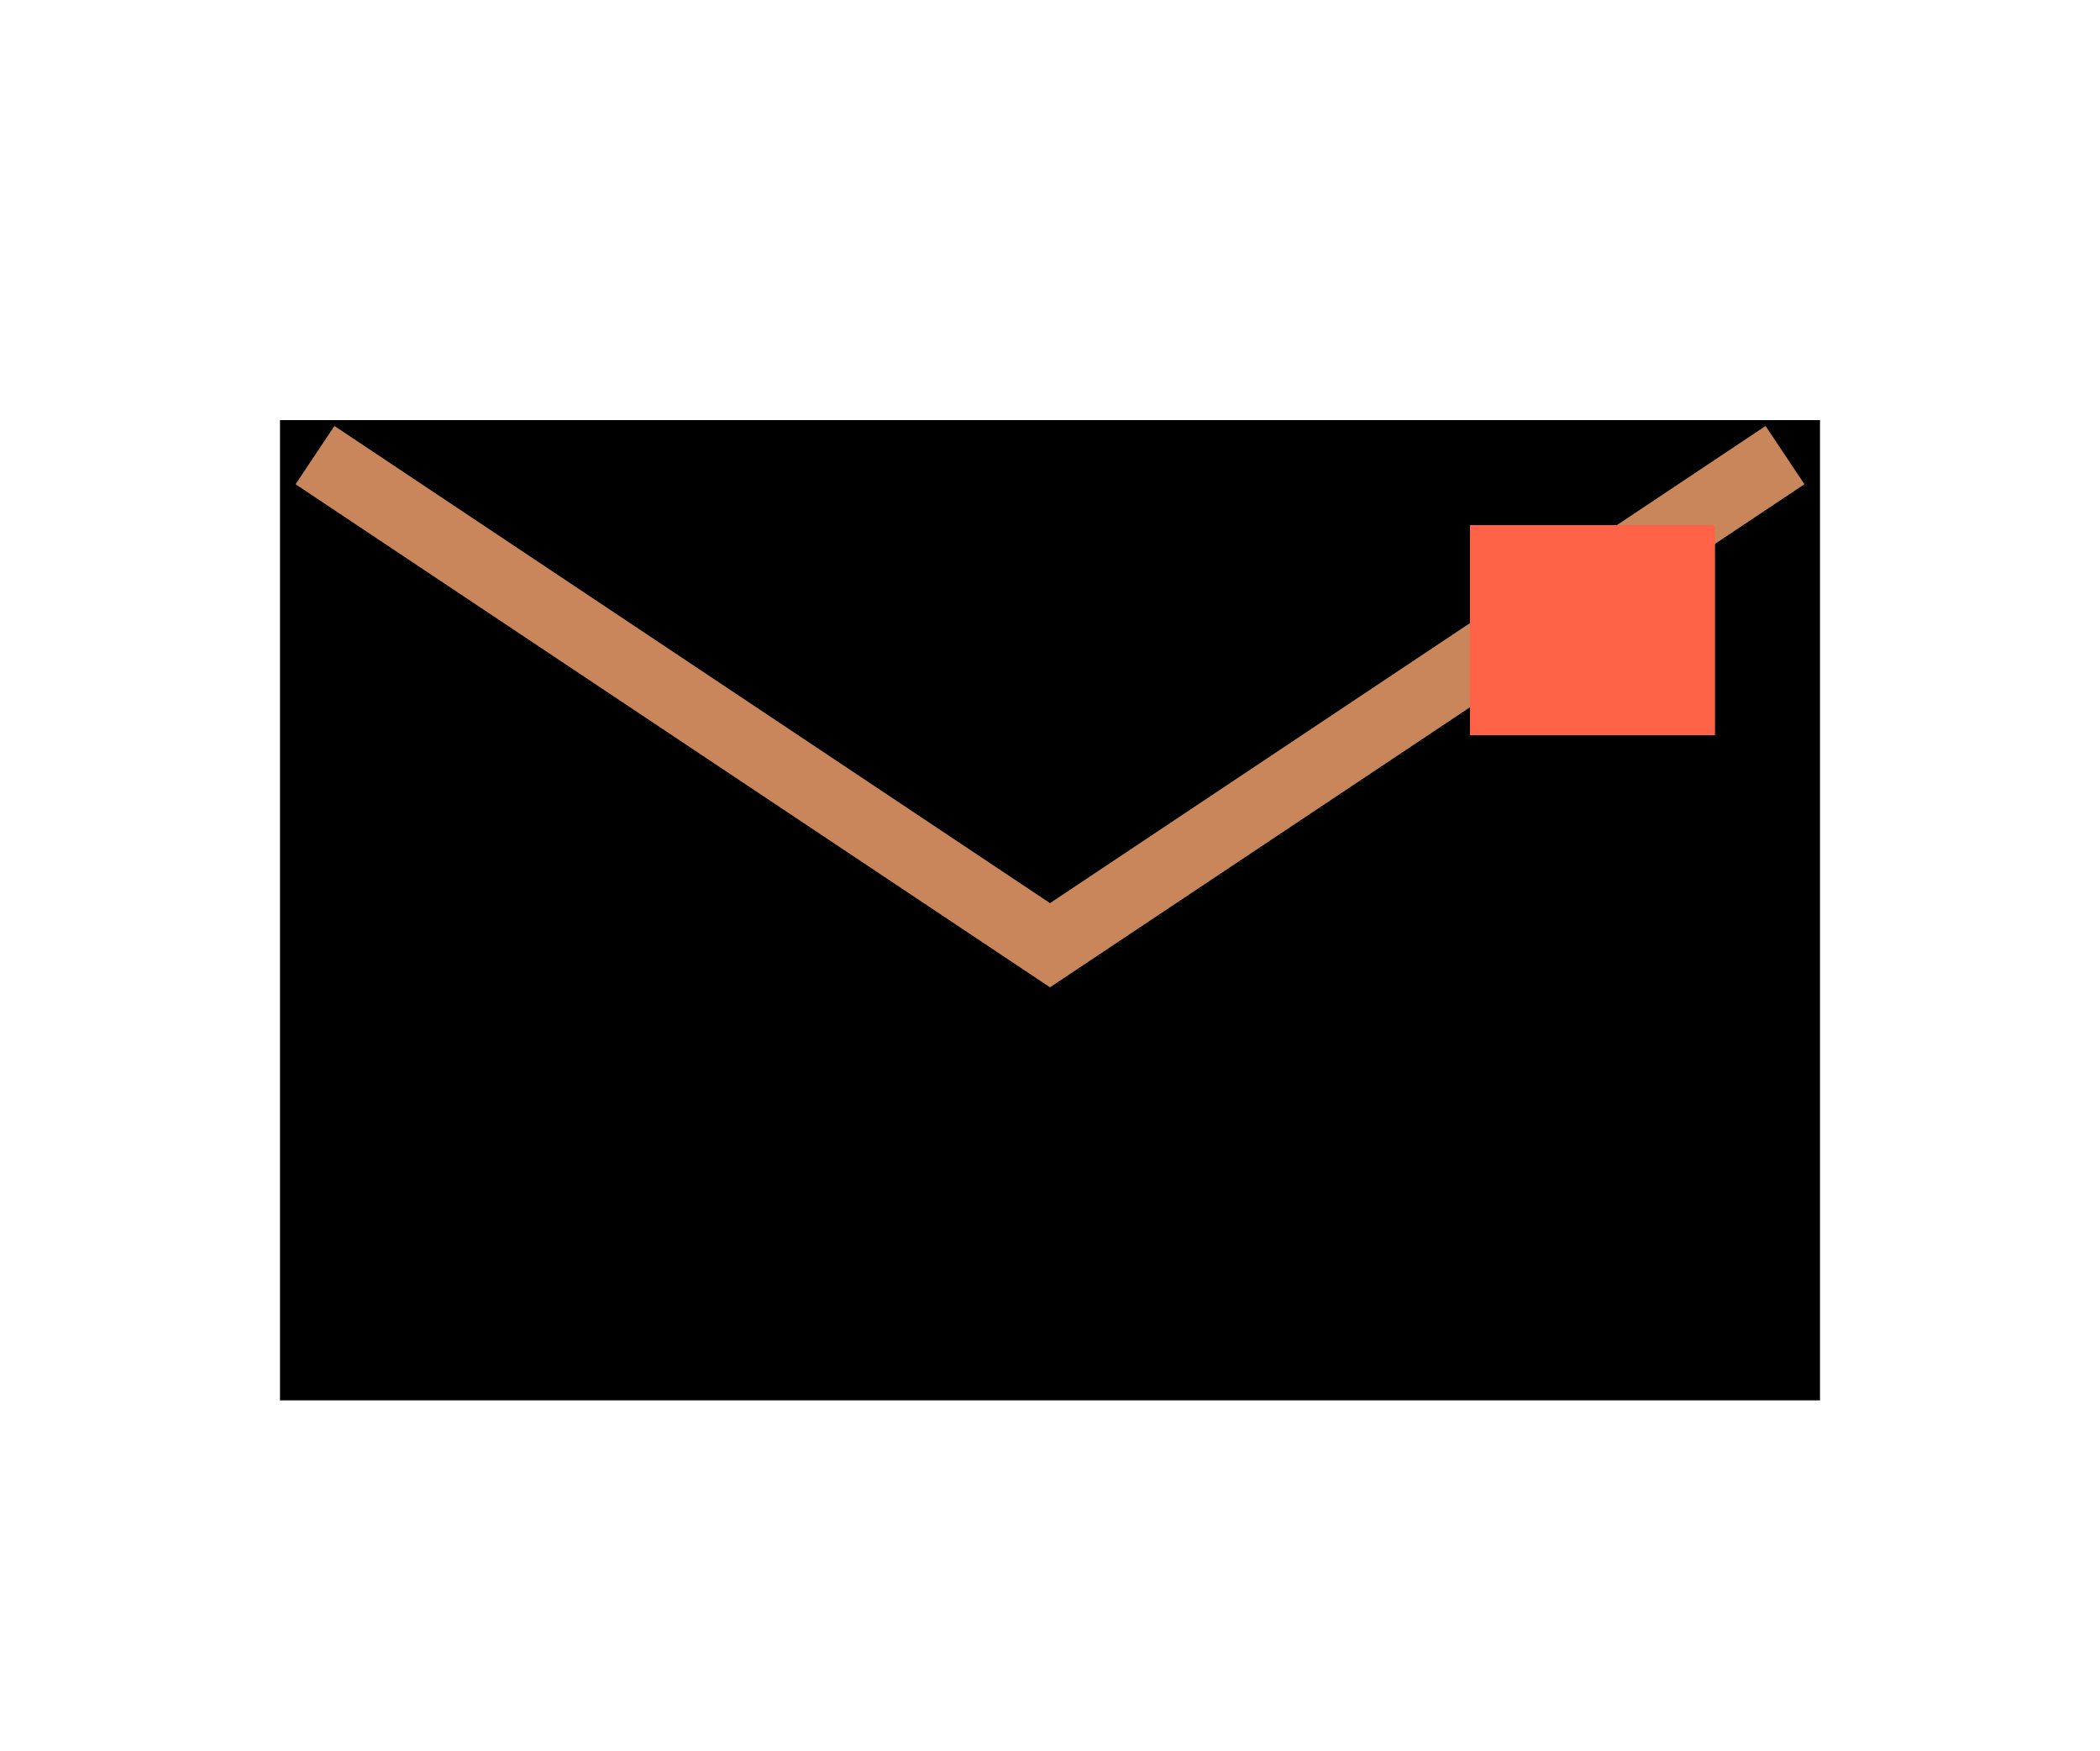
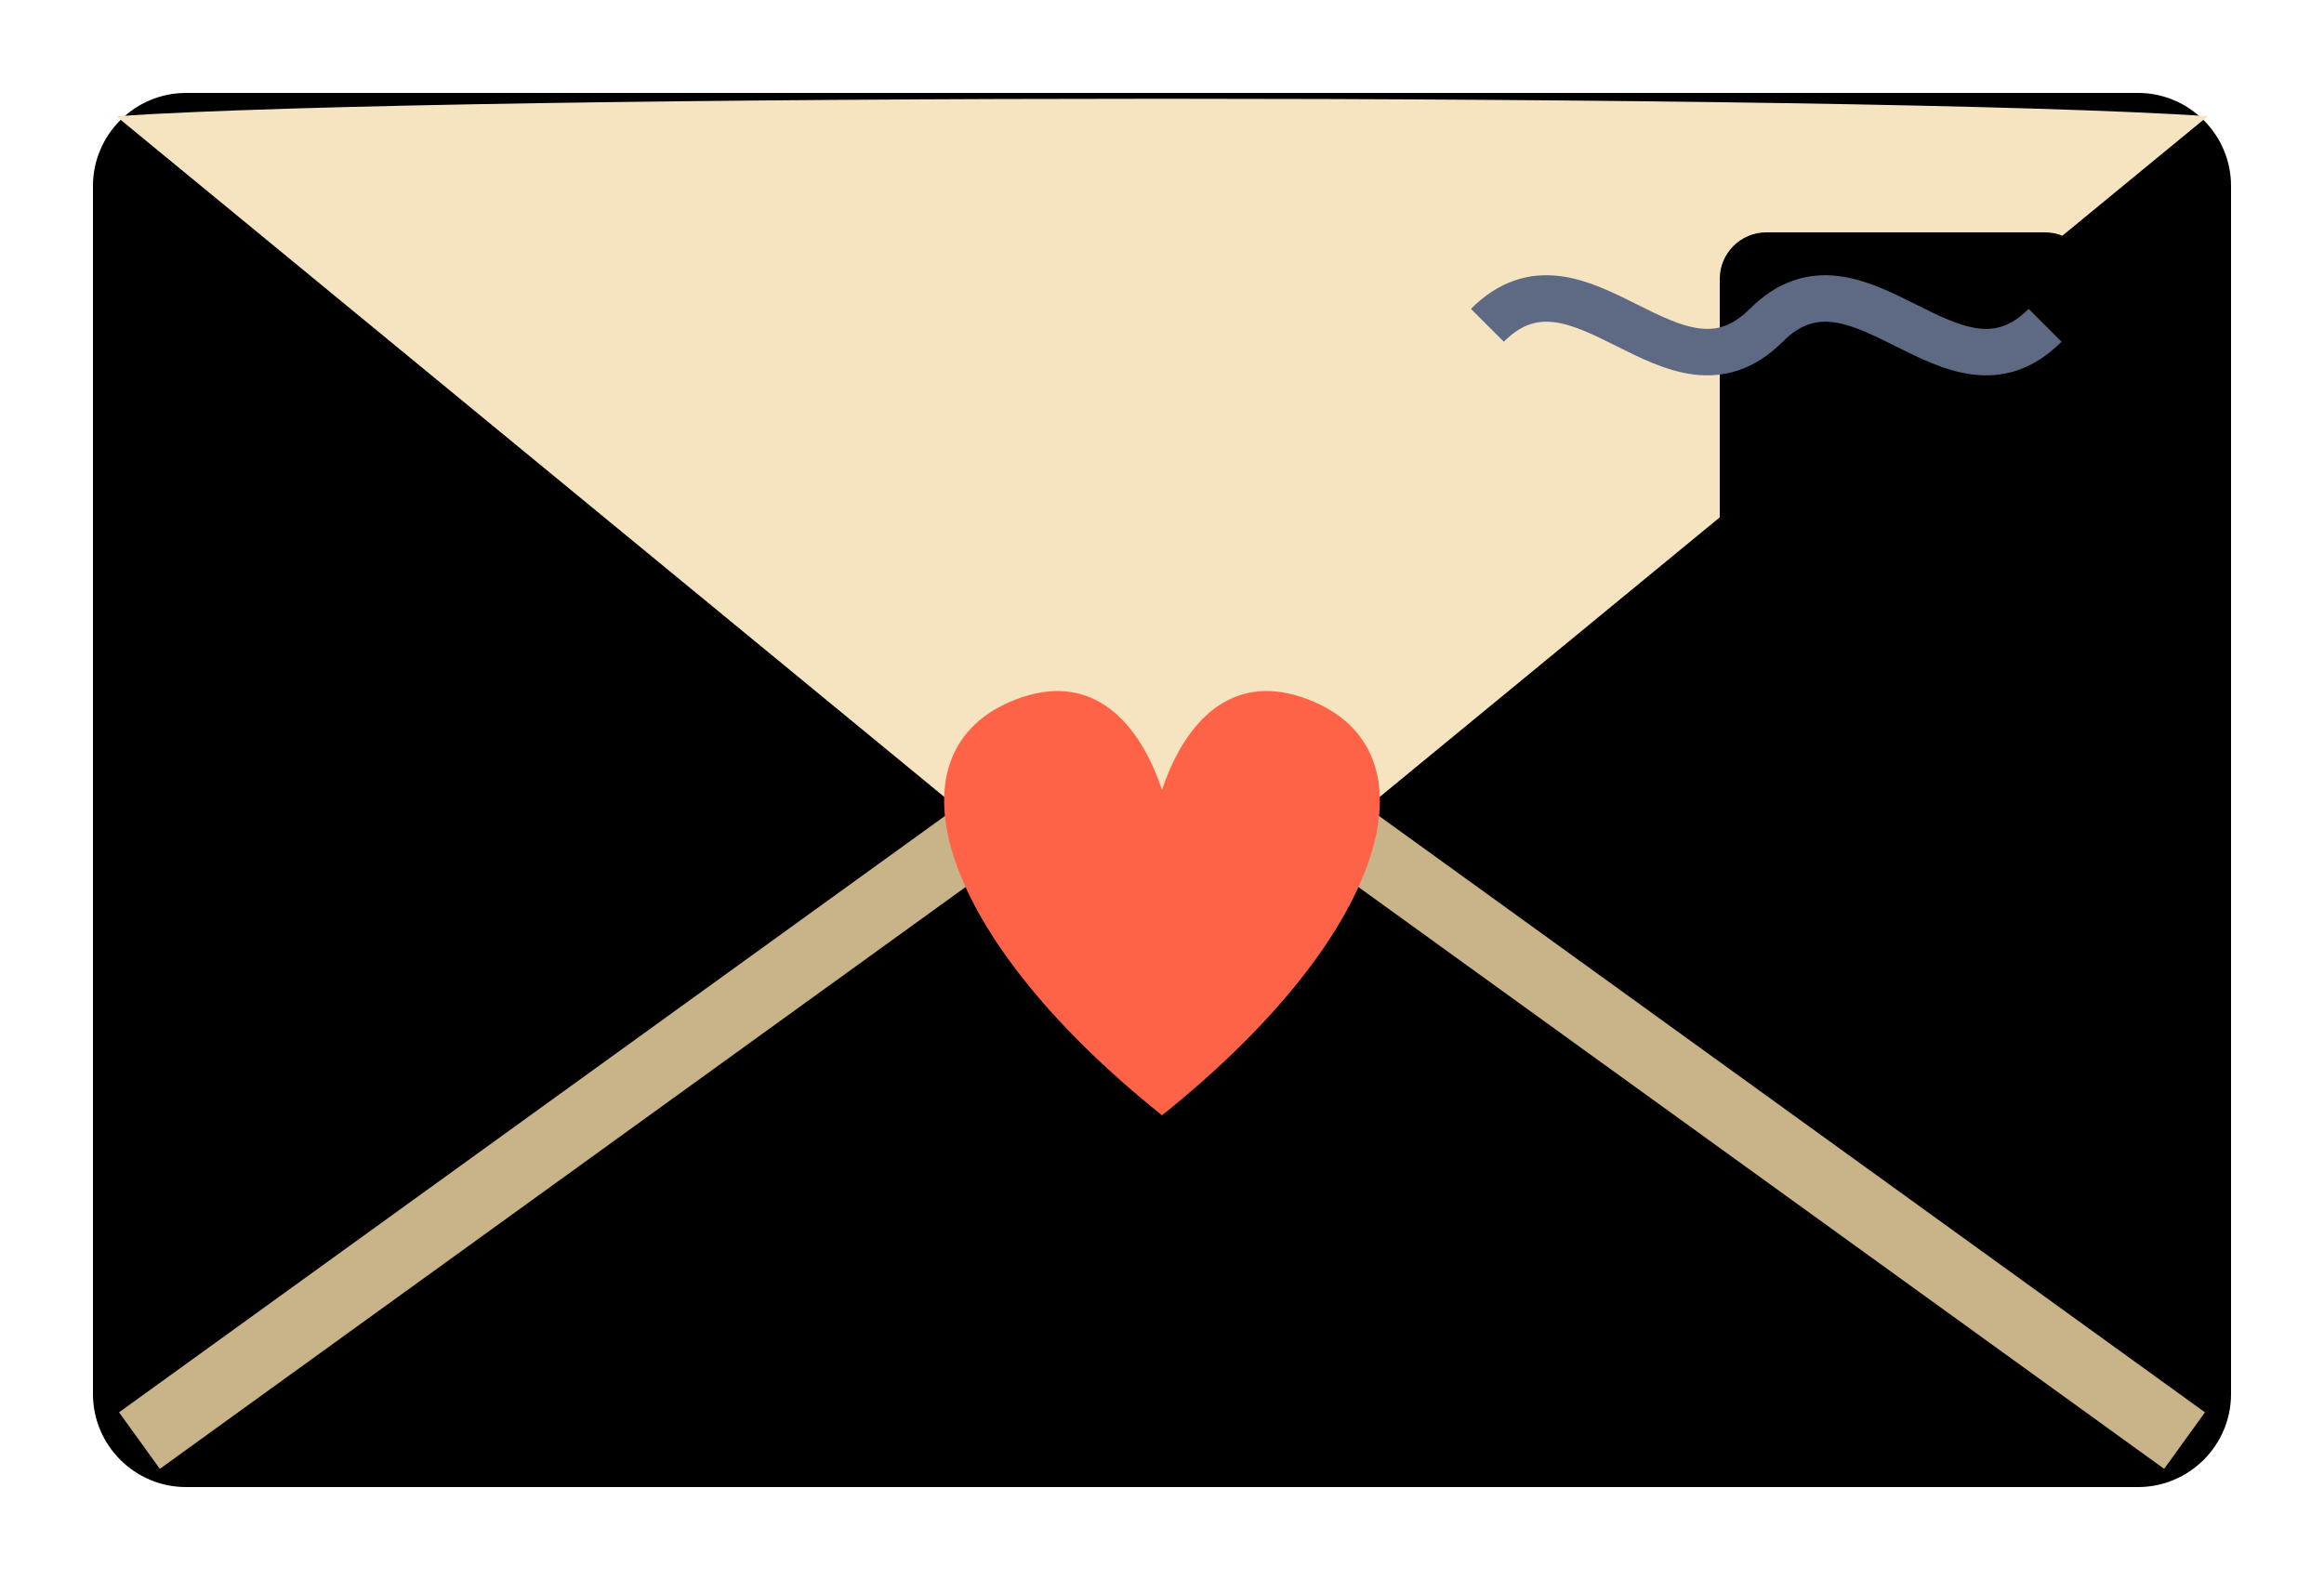
- <svg xmlns="http://www.w3.org/2000/svg" viewBox="-60 -80 120 100" data-grip="0 0" data-hands="one" data-about="A sealed letter with a stamp.">
-   <path id="envelope" d="M-44 -56 L44 -56 L44 0 L-44 0 Z" fill="cream" data-shade="1" />
-   <path id="flap" d="M-42 -54 L0 -26 L42 -54" fill="none" stroke="#c9865a" stroke-width="4" />
-   <path id="stamp" d="M24 -50 L38 -50 L38 -38 L24 -38 Z" fill="tomato" data-line="none" />
+ <svg xmlns="http://www.w3.org/2000/svg" viewBox="-50 -34 100 68" data-grip="-34 8" data-hands="one" data-about="A cream envelope with a stamp and a red heart seal.">
+   <path id="envelope" d="M-42 -30 L42 -30 C44.2 -30 46 -28.2 46 -26 L46 26 C46 28.2 44.2 30 42 30 L-42 30 C-44.2 30 -46 28.2 -46 26 L-46 -26 C-46 -28.2 -44.2 -30 -42 -30 Z" fill="cream" data-shade="1" />
+   <path id="fold-left" d="M-44 28 L-8 2" fill="none" stroke="#c9b48a" stroke-width="3" />
+   <path id="fold-right" d="M44 28 L8 2" fill="none" stroke="#c9b48a" stroke-width="3" />
+   <path id="flap" d="M-45 -29 L0 8 L45 -29 C30 -30 -30 -30 -45 -29 Z" fill="#f6e3c0" data-line="detail" />
+   <path id="seal" d="M0 14 C-10 6 -12 -2 -6 -4 C-3 -5 -1 -3 0 0 C1 -3 3 -5 6 -4 C12 -2 10 6 0 14 Z" fill="tomato" data-line="detail" />
+   <path id="stamp" d="M26 -24 L38 -24 C39.1 -24 40 -23.1 40 -22 L40 -8 C40 -6.9 39.1 -6 38 -6 L26 -6 C24.9 -6 24 -6.9 24 -8 L24 -22 C24 -23.1 24.9 -24 26 -24 Z" fill="sky" data-line="detail" />
+   <path id="postmark" d="M14 -20 C18 -24 22 -16 26 -20 C30 -24 34 -16 38 -20" fill="none" stroke="#5e6a84" stroke-width="2" data-opacity="0.8" />
</svg>
